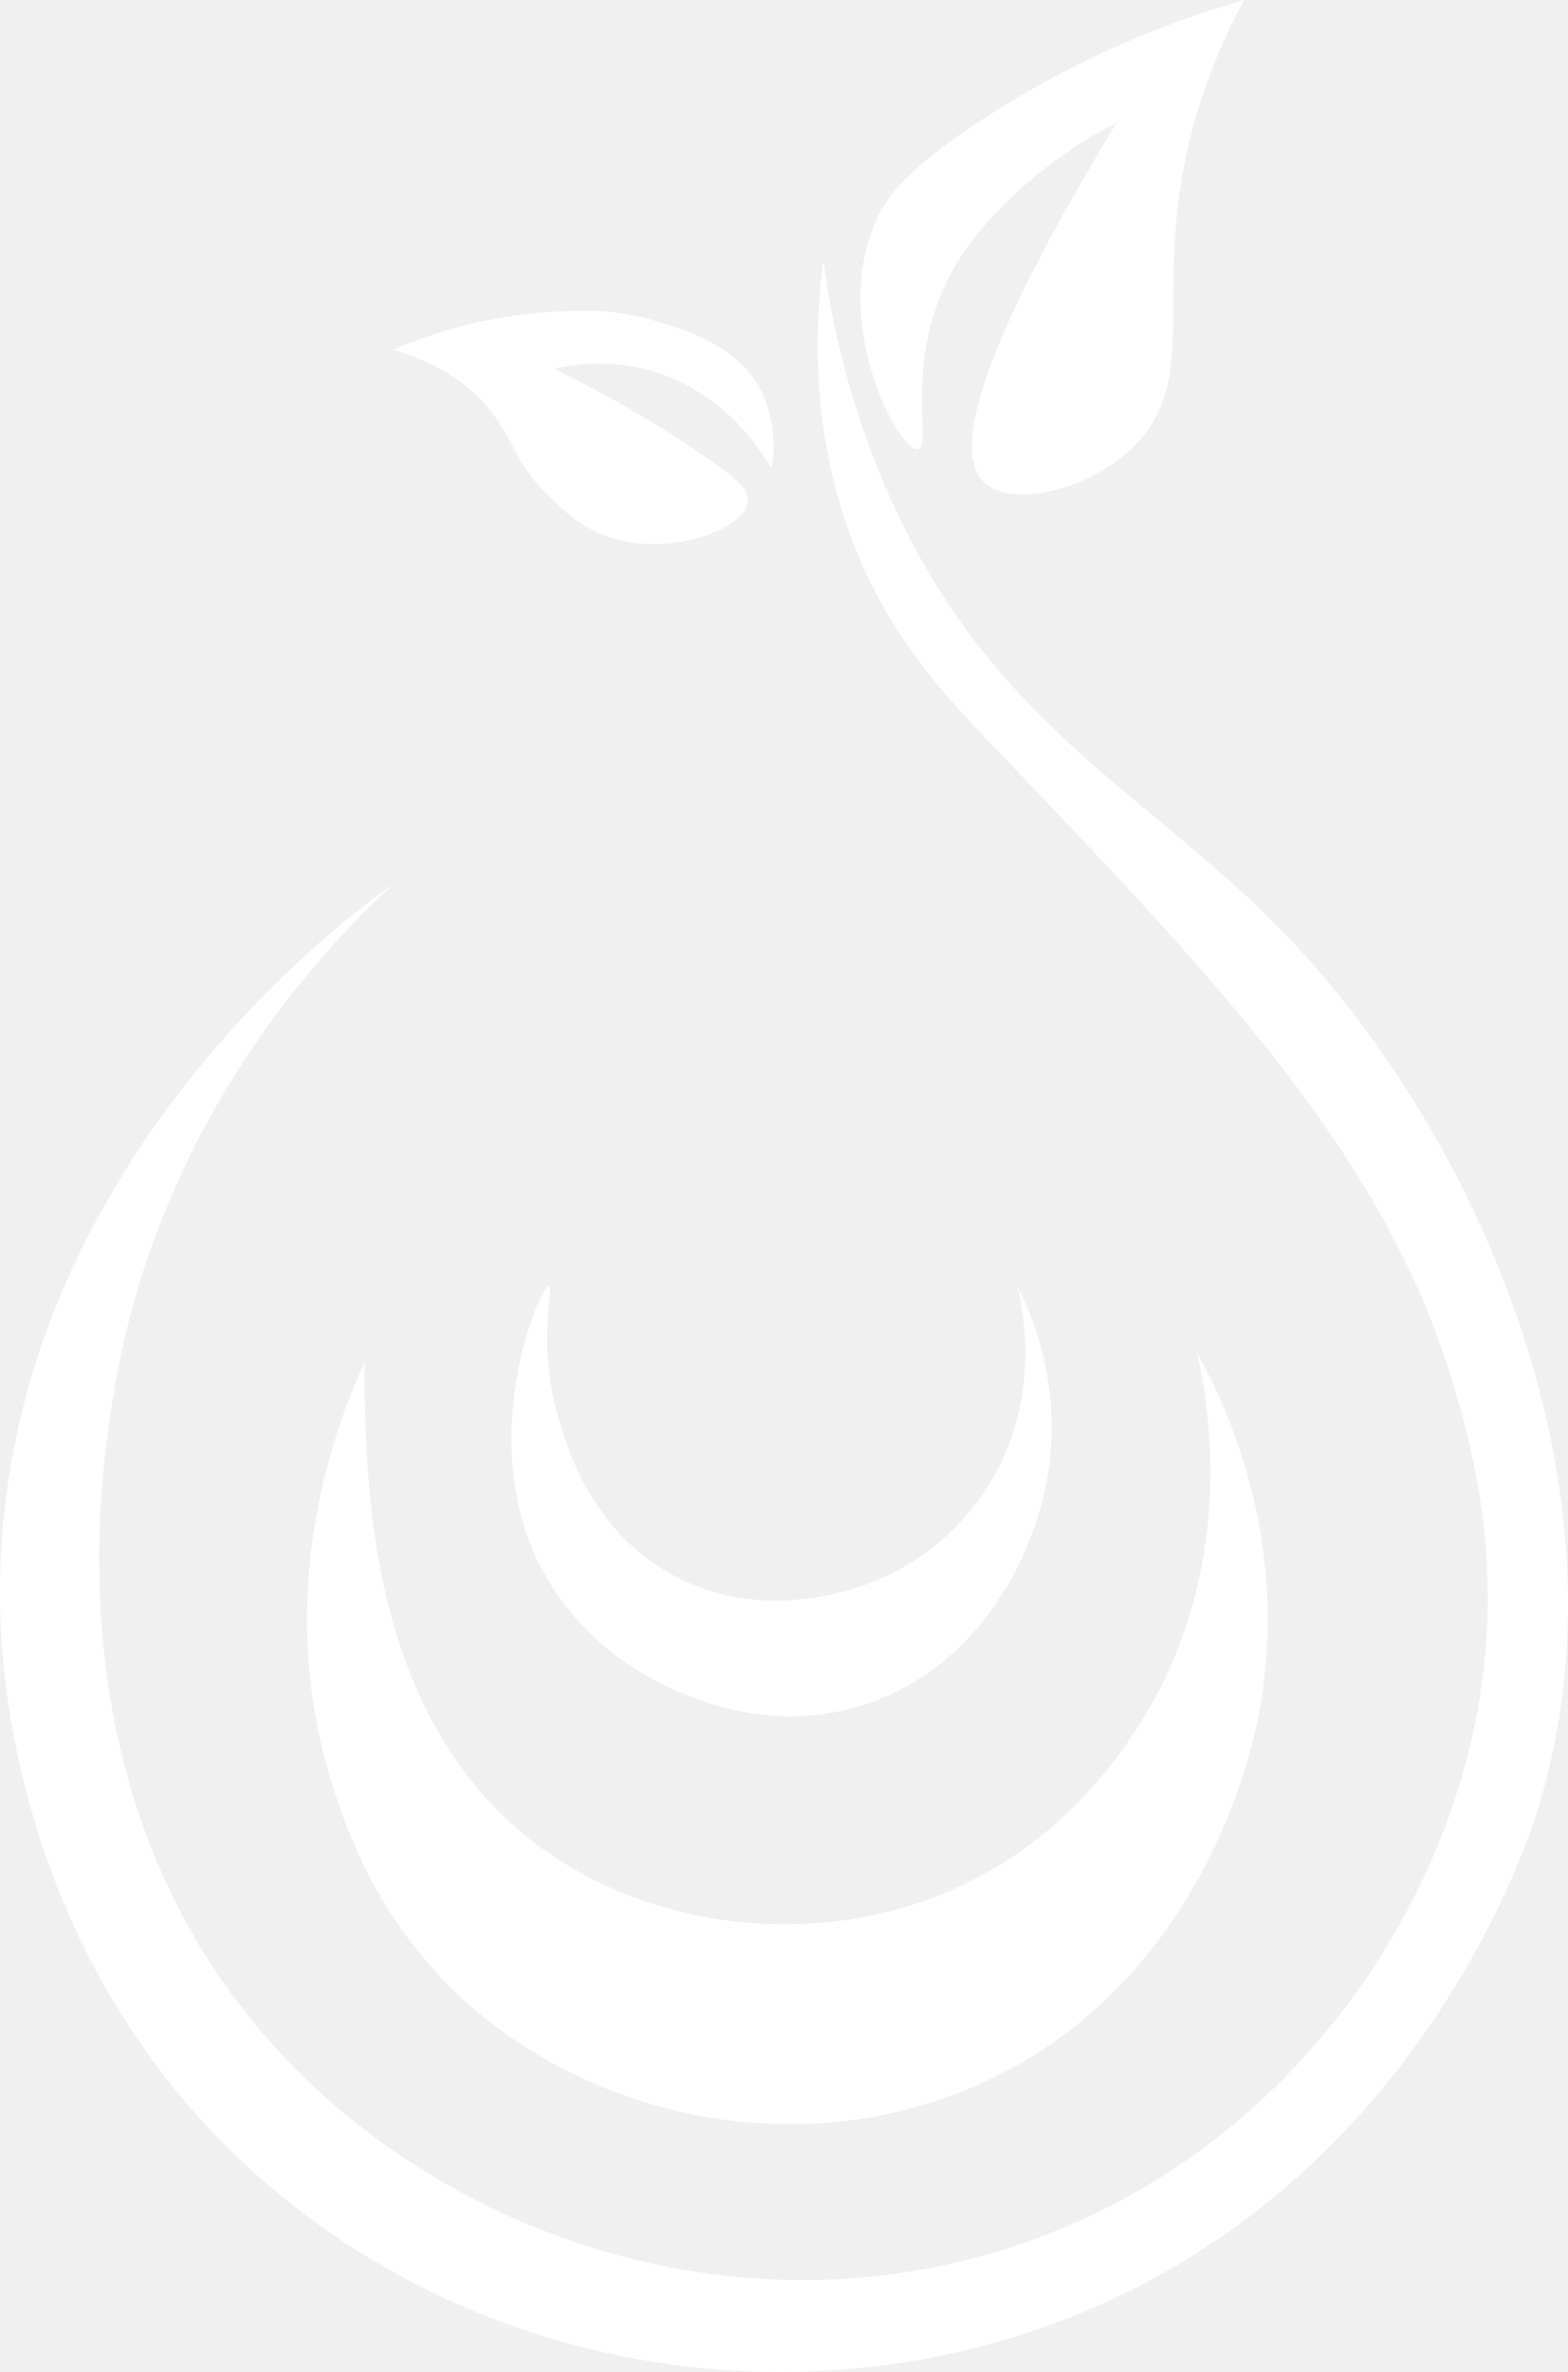
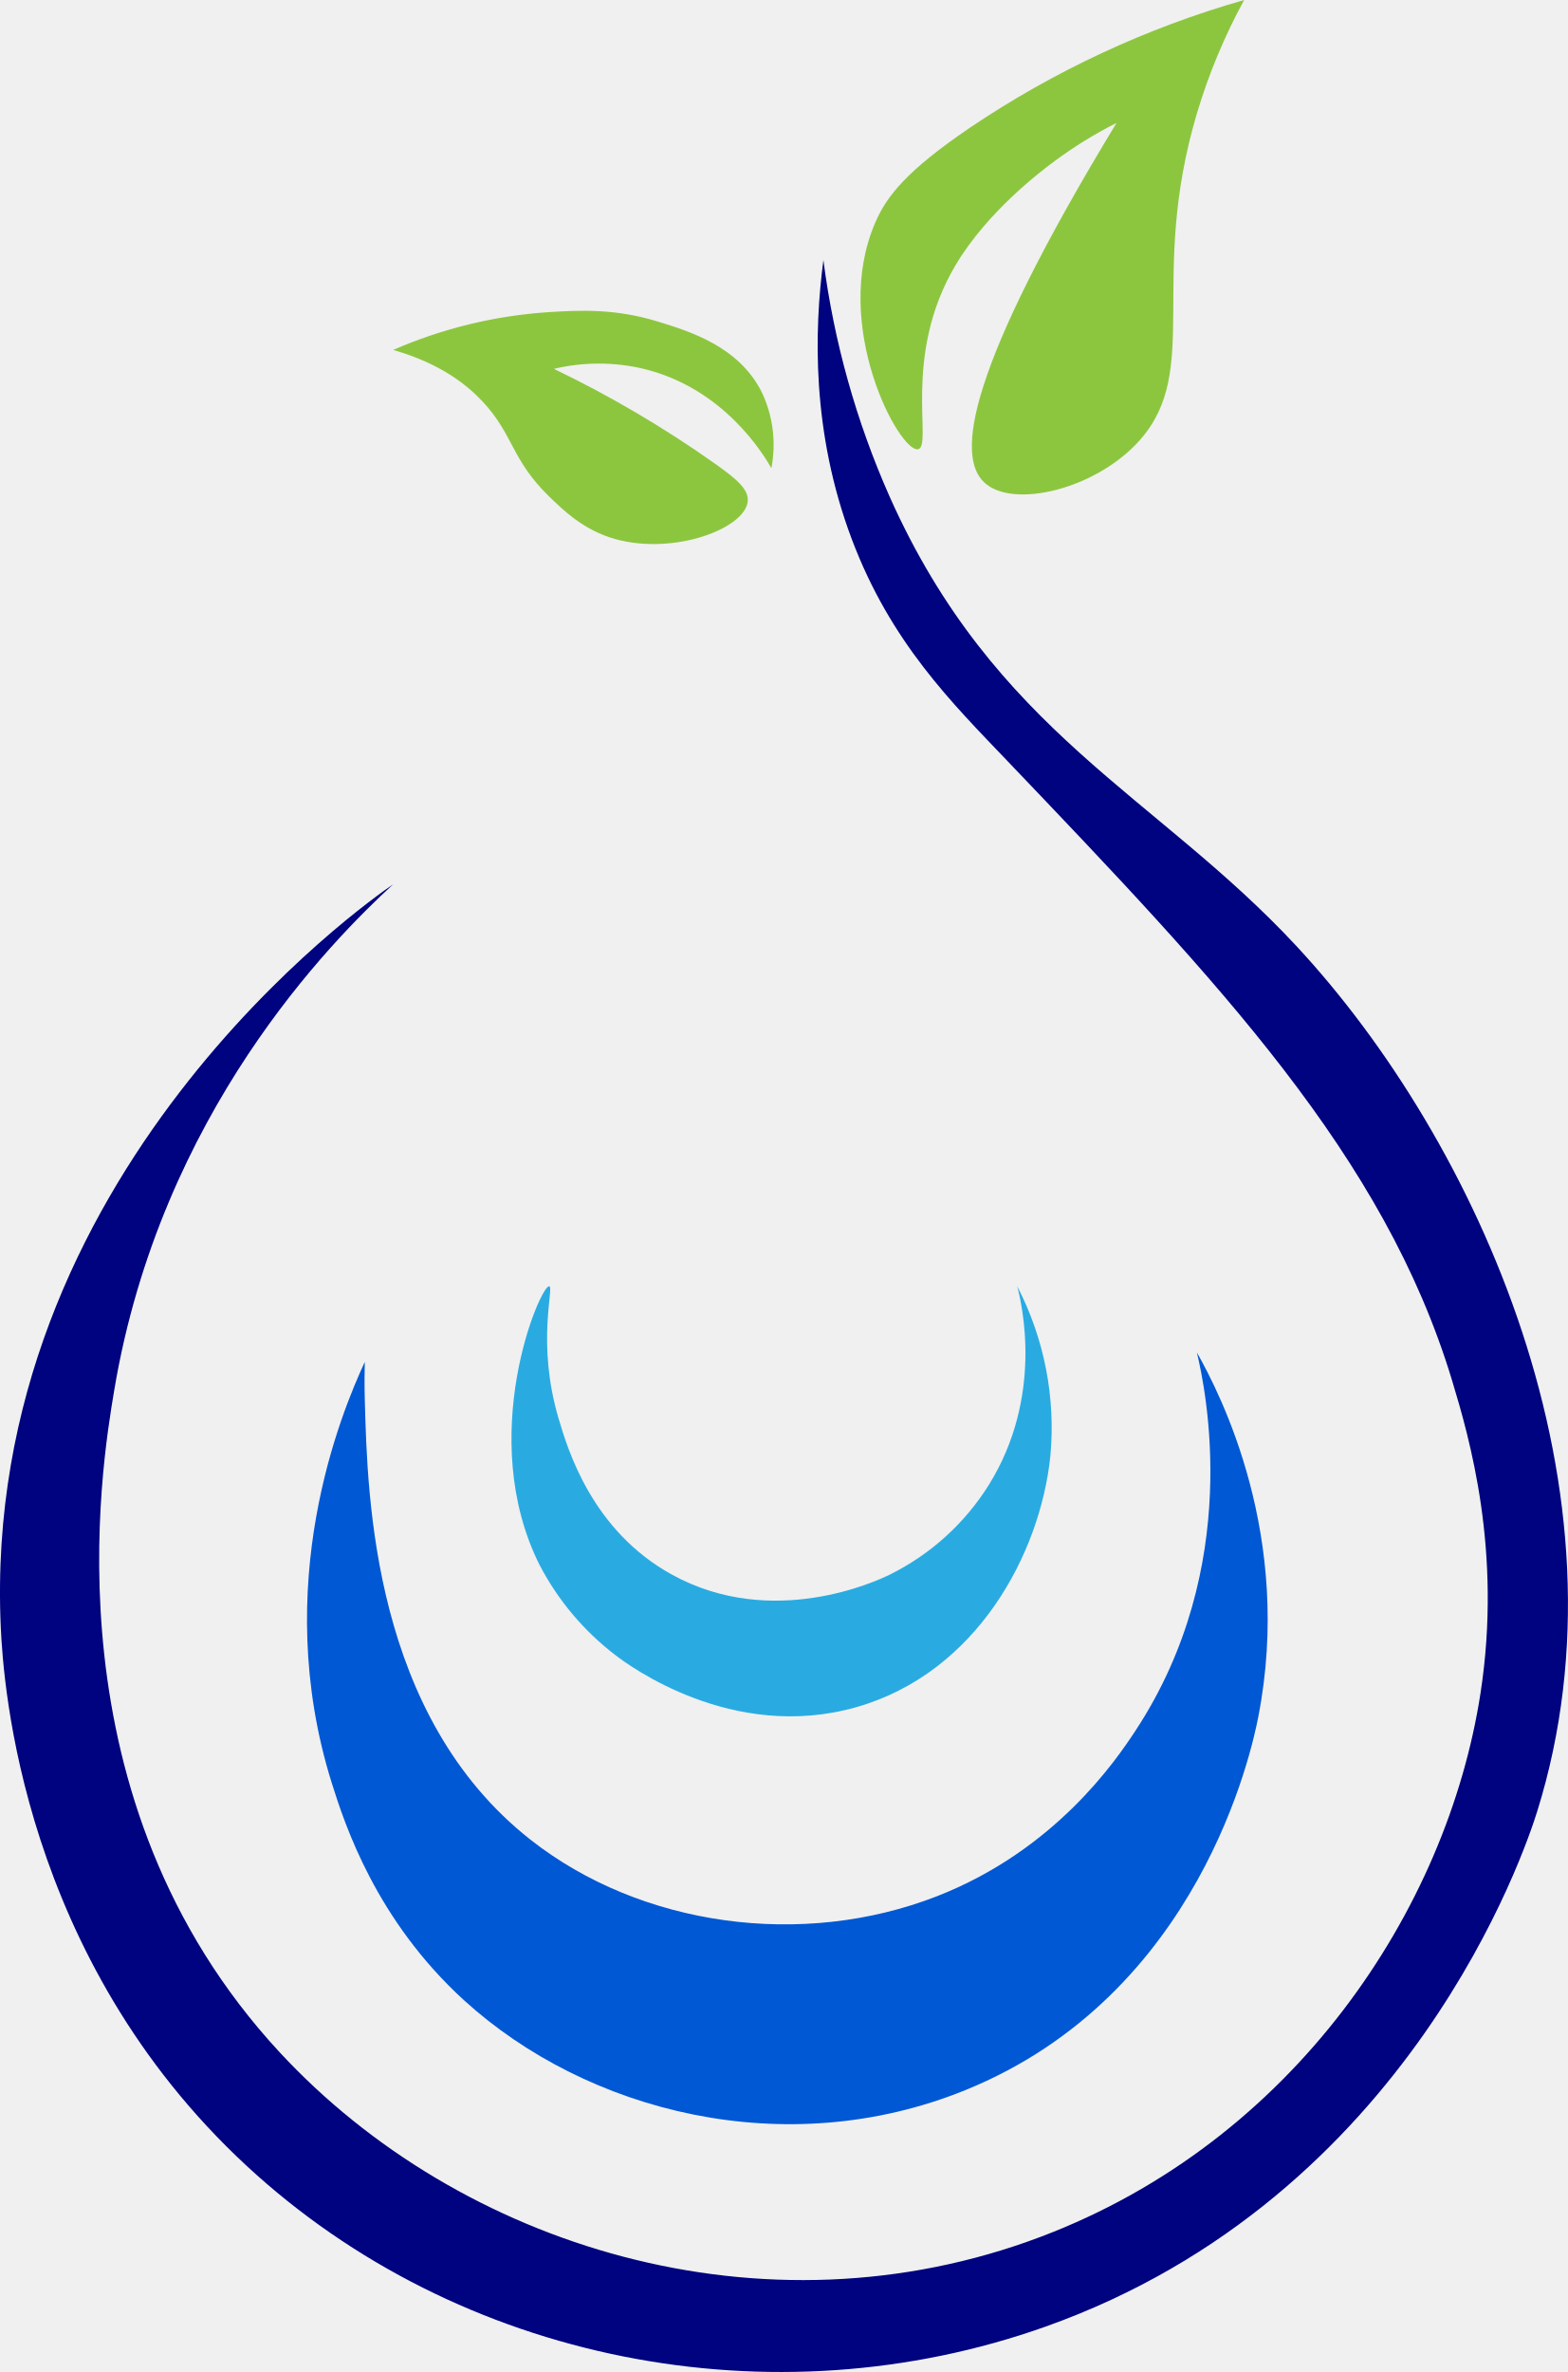
<svg xmlns="http://www.w3.org/2000/svg" viewBox="0 0 331.65 501.6">
  <defs>
-     <style>.cls-1{fill:#fff;}</style>
+     <style>.cls-1{fill:#00037f;}.cls-2{fill:#0058d4;}.cls-3{fill:#29abe2;}.cls-4{fill:#8cc63f;}</style>
  </defs>
  <g id="Layer_2" data-name="Layer 2">
    <g id="Layer_2-2" data-name="Layer 2">
      <path class="cls-1" d="M83.16,187c-5.57,3.78-87.28,61.21-83,157,.54,12.1,4.47,70,52,114,44.94,41.62,111.23,54.54,169,34,77.17-27.43,101.57-101.2,104-109,21.07-67.58-12.65-141.77-51-183-29.64-31.87-63.78-45.2-86-95a180.39,180.39,0,0,1-14-50c-1.95,14.9-2.53,36.36,6,59,8.27,21.92,21.2,34.64,33,47,44.7,46.81,79.61,83.37,94,131,3.65,12.08,10.61,36,6,66-7.06,45.95-39.59,94.83-93,115-58.78,22.2-122.92,2.08-161-39-49.54-53.46-37.71-123.84-35-140C34,235.32,70.11,199,83.16,187Z" />
-       <path class="cls-1" d="M77.16,288c-4.92,10.64-20.15,47-7,89,2.79,8.9,9.37,29,28,46,26,23.66,68,34.42,106,19,49.63-20.12,60.62-71.9,62-79,7.4-38.07-8-68.17-13-77,1.79,7.55,9.91,45.21-13,80-4.17,6.34-17,25.25-42,35-28.41,11.08-62.59,6.43-86-12-33.21-26.16-34.44-72-35-93C77.07,292.64,77.11,289.86,77.16,288Z" />
-       <path class="cls-1" d="M116.16,272c-1.89-.25-15.66,31.84-2,59a57.4,57.4,0,0,0,16,19c2.78,2.14,24.77,18.49,51,11,25.44-7.27,38.84-32.38,41-53a65,65,0,0,0-7-36c1,3.84,5.59,23.34-6,42a51.82,51.82,0,0,1-21,19c-2.61,1.28-24.75,11.68-46,0-17-9.34-22.09-26.57-24-33C113.37,283.83,117.3,272.15,116.16,272Z" />
-       <path class="cls-1" d="M236.16,26c-31.8,52.41-33.89,70.42-28,76,6.06,5.74,23.84,1.43,33-9,13.05-14.84,1.63-34.09,12-69a124,124,0,0,1,10-24,203.82,203.82,0,0,0-58,27c-13.44,9.14-17.59,14.46-20,20-9.48,21.79,5.07,48.67,9,48,3.26-.55-3.55-19.64,8-39,6.77-11.34,18.08-19.84,21-22A89.42,89.42,0,0,1,236.16,26Z" />
-       <path class="cls-1" d="M163.16,99c-1.72-3-10.1-16.89-27-21a41.1,41.1,0,0,0-19,0,236.09,236.09,0,0,1,34,20c4.5,3.2,7.24,5.41,7,8-.53,5.74-15.52,11.46-28,8-6.74-1.87-11.08-6.18-14-9-8-7.78-7.55-13.07-14-20-3.33-3.59-9-8.15-19-11a98.27,98.27,0,0,1,33-8c6.5-.4,13.92-.79,23,2,6.73,2.07,17.16,5.26,22,15A26,26,0,0,1,163.16,99Z" />
+       <path class="cls-2" d="M77.16,288c-4.92,10.64-20.15,47-7,89,2.79,8.9,9.37,29,28,46,26,23.66,68,34.42,106,19,49.63-20.12,60.62-71.9,62-79,7.4-38.07-8-68.17-13-77,1.79,7.55,9.91,45.21-13,80-4.17,6.34-17,25.25-42,35-28.41,11.08-62.59,6.43-86-12-33.21-26.16-34.44-72-35-93C77.07,292.64,77.11,289.86,77.16,288Z" />
+       <path class="cls-3" d="M116.16,272c-1.89-.25-15.66,31.84-2,59a57.4,57.4,0,0,0,16,19c2.78,2.14,24.77,18.49,51,11,25.44-7.27,38.84-32.38,41-53a65,65,0,0,0-7-36c1,3.84,5.59,23.34-6,42a51.82,51.82,0,0,1-21,19c-2.61,1.28-24.75,11.68-46,0-17-9.34-22.09-26.57-24-33C113.37,283.83,117.3,272.15,116.16,272Z" />
+       <path class="cls-4" d="M236.16,26c-31.8,52.41-33.89,70.42-28,76,6.06,5.74,23.84,1.43,33-9,13.05-14.84,1.63-34.09,12-69a124,124,0,0,1,10-24,203.82,203.82,0,0,0-58,27c-13.44,9.14-17.59,14.46-20,20-9.48,21.79,5.07,48.67,9,48,3.26-.55-3.55-19.64,8-39,6.77-11.34,18.08-19.84,21-22A89.42,89.42,0,0,1,236.16,26Z" />
+       <path class="cls-4" d="M163.16,99c-1.72-3-10.1-16.89-27-21a41.1,41.1,0,0,0-19,0,236.09,236.09,0,0,1,34,20c4.5,3.2,7.24,5.41,7,8-.53,5.74-15.52,11.46-28,8-6.74-1.87-11.08-6.18-14-9-8-7.78-7.55-13.07-14-20-3.33-3.59-9-8.15-19-11a98.27,98.27,0,0,1,33-8c6.5-.4,13.92-.79,23,2,6.73,2.07,17.16,5.26,22,15A26,26,0,0,1,163.16,99Z" />
    </g>
  </g>
</svg>
